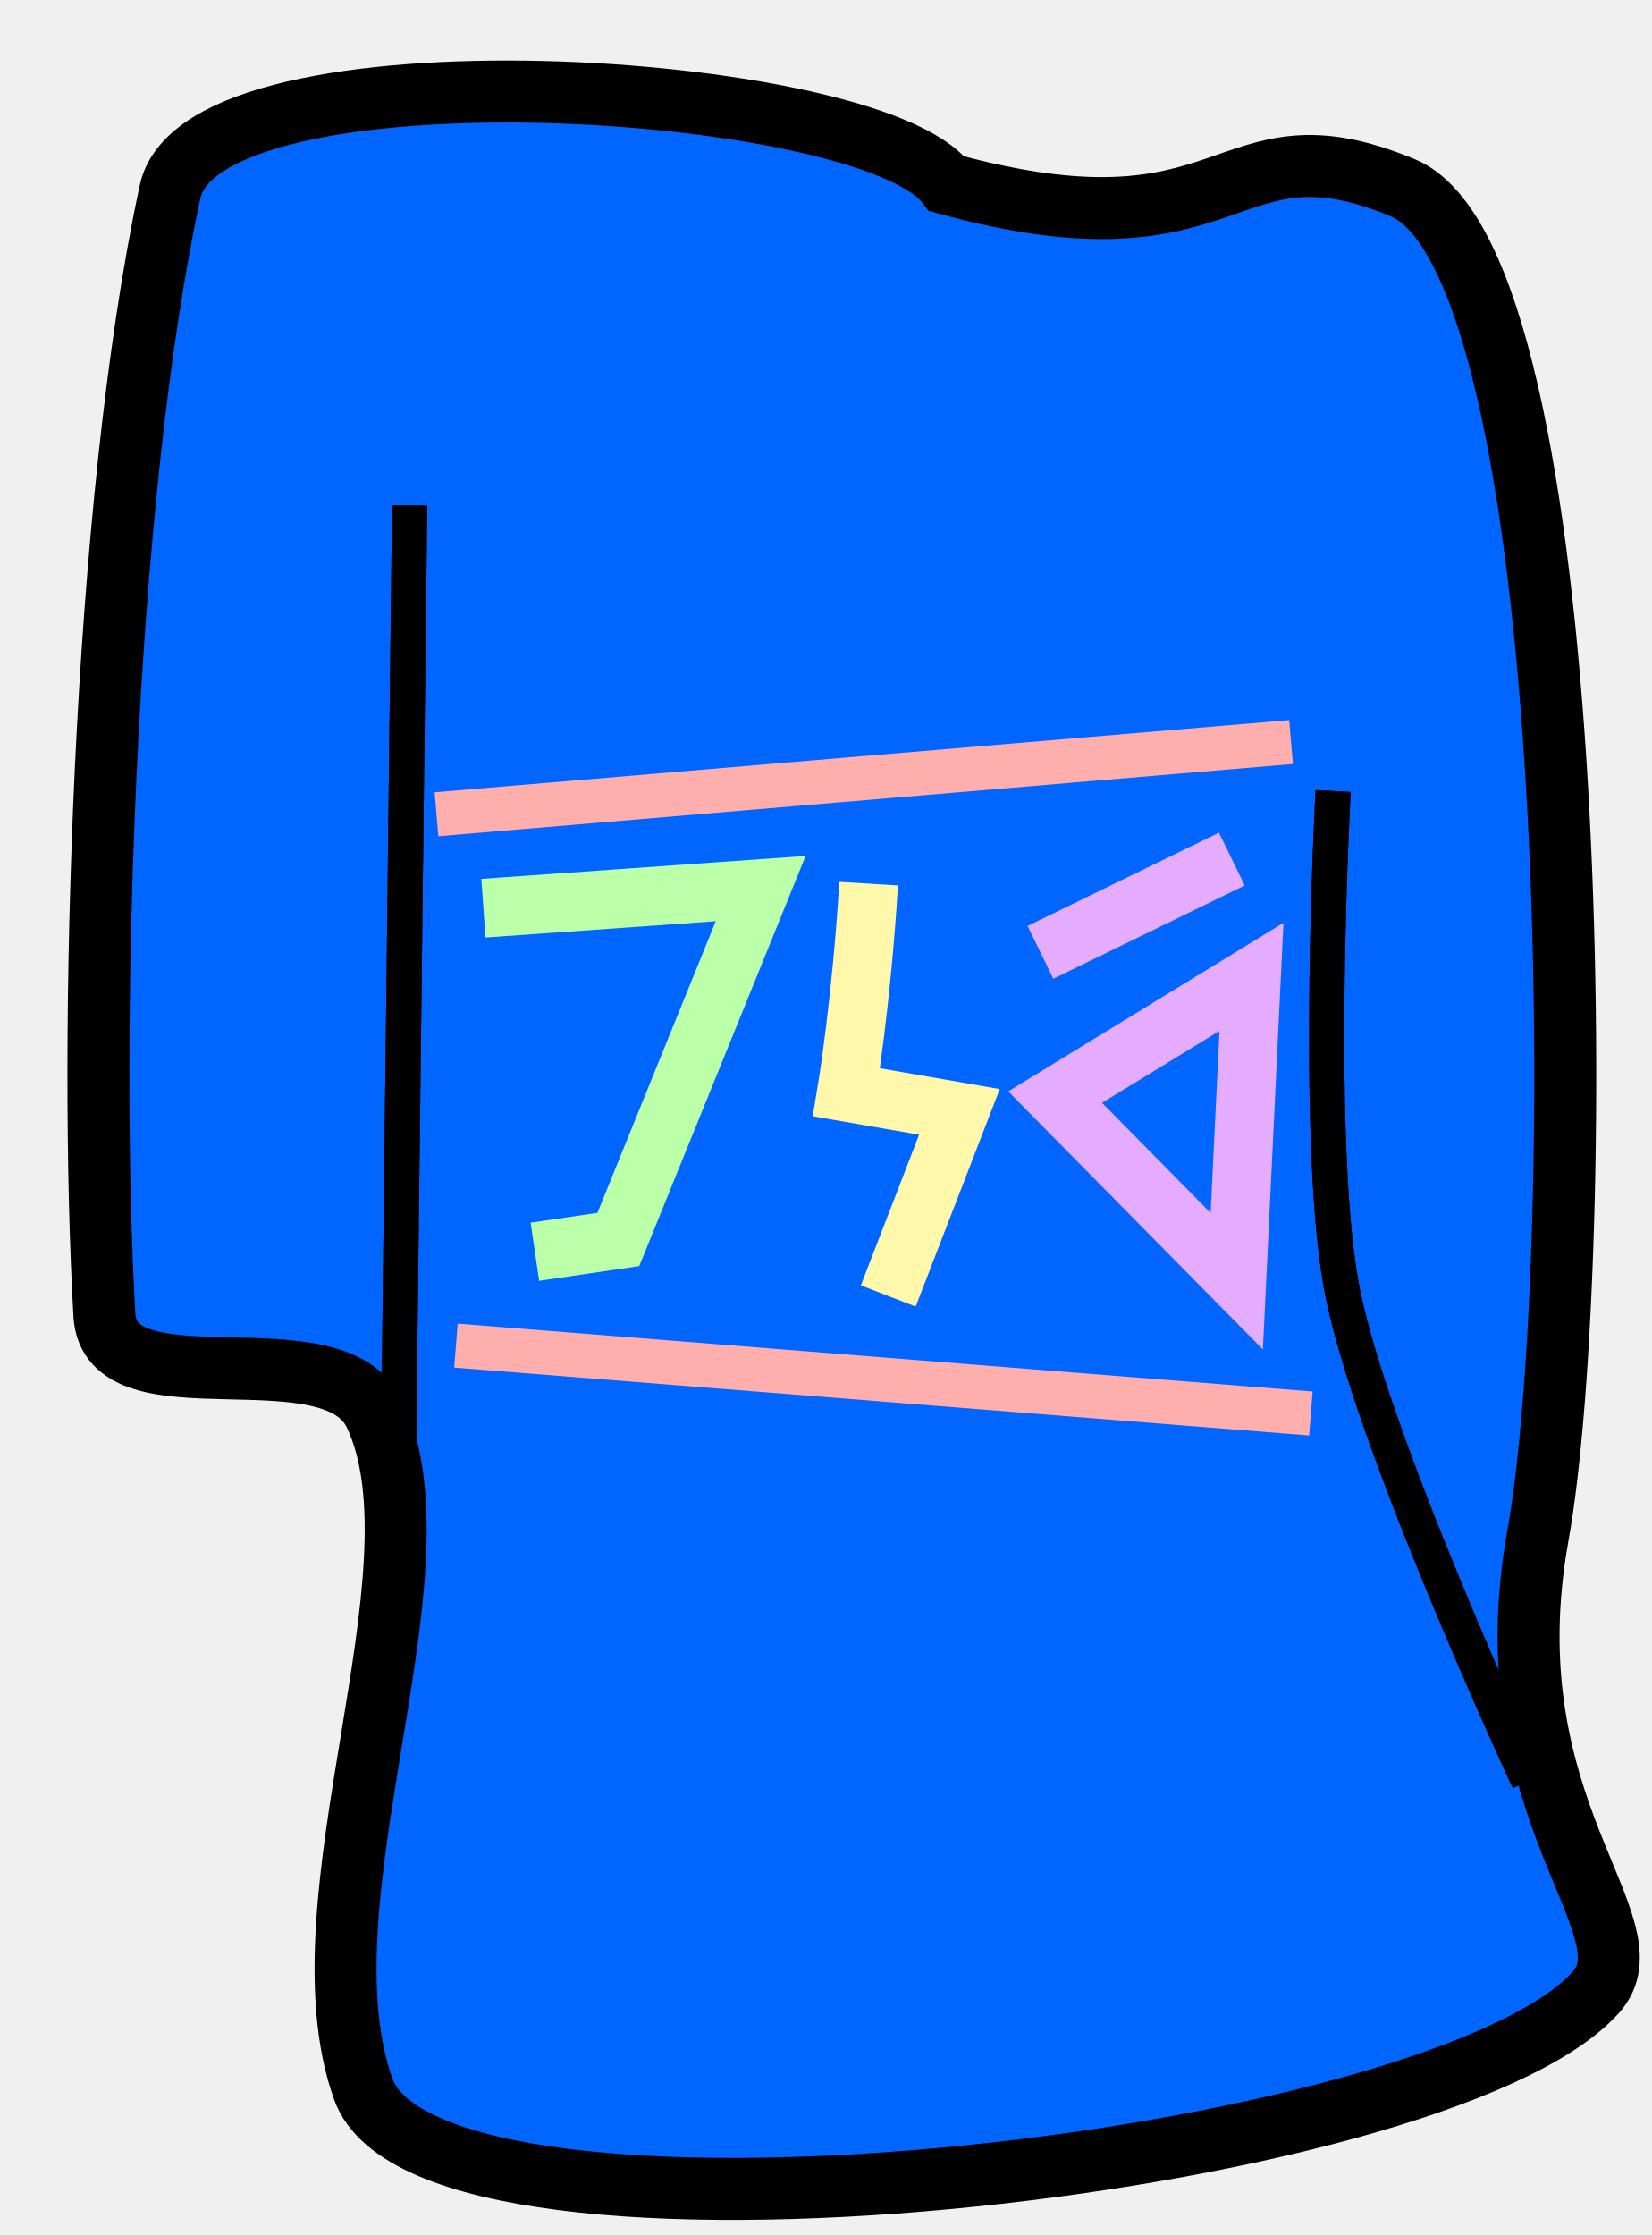
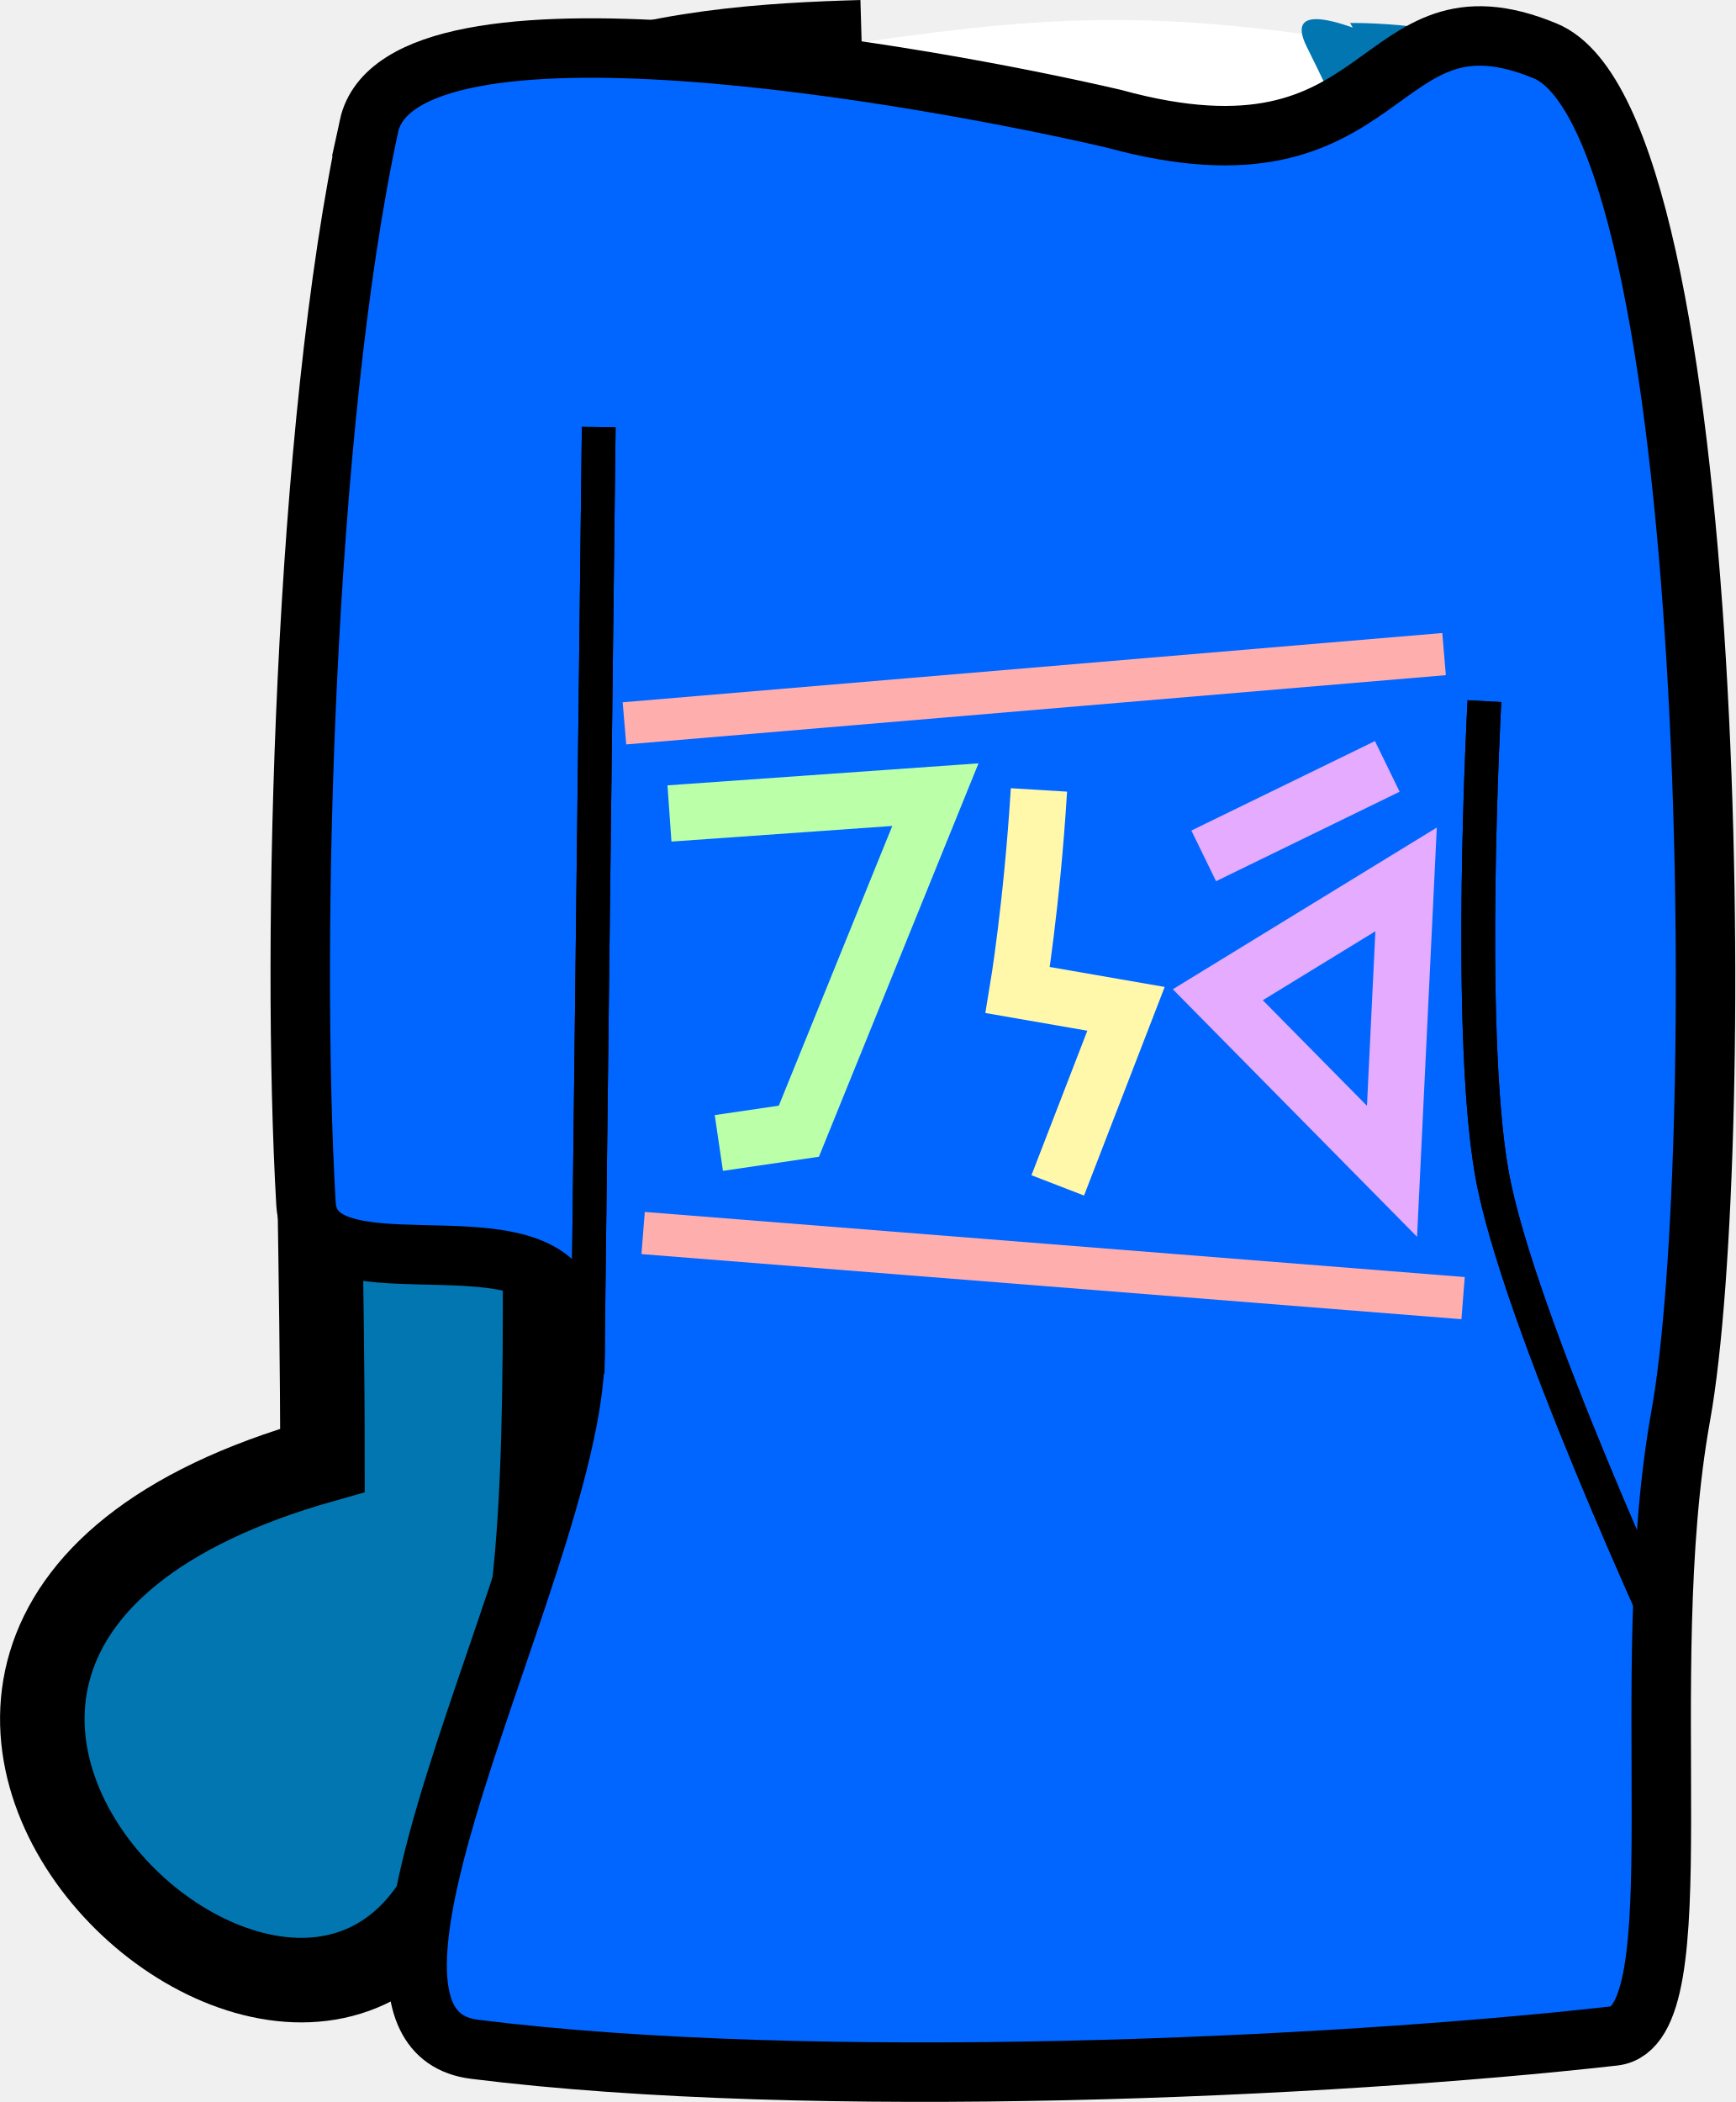
- <svg xmlns="http://www.w3.org/2000/svg" width="22.49mm" height="30.427mm" viewBox="0 0 22.49 30.427" version="1.1" id="svg8">
+ <svg xmlns="http://www.w3.org/2000/svg" id="svg8" version="1.1" viewBox="0 0 24.637 29.835" height="29.835mm" width="24.637mm">
  <defs id="defs2" />
-   <g id="layer1" transform="translate(-332.895,-265.4881)" style="display:inline" />
-   <g id="layer2" transform="translate(-108.9516,-14.17788)" style="display:inline">
-     <path style="display:inline;opacity:1;fill:#0066ff;fill-opacity:1;stroke:#000000;stroke-width:0.844px;stroke-linecap:butt;stroke-linejoin:miter;stroke-opacity:1" d="m 111.267,16.788 c -0.922,4.272 -1.11,11.545 -0.894,15.292 0.077,1.337 3.113,0.147 3.682,1.351 1.012,2.141 -1.079,6.61 -0.158,9.186 0.932,2.606 14.626,1.078 16.781,-1.315 0.81,-0.899 -1.462,-2.482 -0.789,-6.214 0.673,-3.732 0.638,-17.327 -1.841,-18.355 -2.48,-1.028 -2.201,1.046 -6.207,-0.054 -1.06,-1.401 -10.126,-1.967 -10.574,0.108 z" id="path827-1" />
-     <path style="display:inline;fill:none;stroke:#000000;stroke-width:0.479;stroke-linecap:butt;stroke-linejoin:miter;stroke-miterlimit:4;stroke-dasharray:none;stroke-opacity:1" d="M 114.371,34.485 114.529,21.057" id="path829-0" />
-     <path style="display:inline;fill:none;stroke:#000000;stroke-width:0.479;stroke-linecap:butt;stroke-linejoin:miter;stroke-miterlimit:4;stroke-dasharray:none;stroke-opacity:1" d="m 127.102,24.947 c 0,0 -0.256,4.651 0.105,6.7 0.361,2.049 2.558,6.774 2.558,6.774" id="path833-5" />
-     <path style="display:inline;fill:#ff2ad4;fill-opacity:1;stroke:#ffaeae;stroke-width:0.6;stroke-linecap:butt;stroke-linejoin:miter;stroke-miterlimit:4;stroke-dasharray:none;stroke-opacity:1" d="m 114.894,25.263 c 11.635,-0.983 11.635,-0.983 11.635,-0.983" id="path820" />
-     <path style="display:inline;fill:none;stroke:#bcffa9;stroke-width:0.8;stroke-linecap:butt;stroke-linejoin:miter;stroke-miterlimit:4;stroke-dasharray:none;stroke-opacity:1" d="m 115.533,26.542 c 3.775,-0.267 3.775,-0.267 3.775,-0.267 l -1.938,4.777 -1.136,0.167" id="path867" />
-     <path style="display:inline;fill:none;stroke:#fff8ab;stroke-width:0.8;stroke-linecap:butt;stroke-linejoin:miter;stroke-miterlimit:4;stroke-dasharray:none;stroke-opacity:1" d="m 120.778,26.208 c -0.1,1.637 -0.301,2.84 -0.301,2.84 l 1.537,0.267 -0.969,2.506" id="path869" />
-     <path style="display:inline;fill:none;stroke:#e5abff;stroke-width:0.8;stroke-linecap:butt;stroke-linejoin:miter;stroke-miterlimit:4;stroke-dasharray:none;stroke-opacity:1" d="m 123.317,29.114 2.673,-1.637 -0.2,4.143 z" id="path871" />
-     <path style="display:inline;fill:none;stroke:#e5abff;stroke-width:0.8;stroke-linecap:butt;stroke-linejoin:miter;stroke-miterlimit:4;stroke-dasharray:none;stroke-opacity:1" d="m 123.117,27.143 2.606,-1.27" id="path873" />
-     <path style="display:inline;fill:#ff2ad4;fill-opacity:1;stroke:#ffaeae;stroke-width:0.6;stroke-linecap:butt;stroke-linejoin:miter;stroke-miterlimit:4;stroke-dasharray:none;stroke-opacity:1" d="m 115.159,32.497 c 11.64,0.924 11.64,0.924 11.64,0.924" id="path820-4" />
-     <path style="fill:none;stroke:#000000;stroke-width:0.479;stroke-linecap:butt;stroke-linejoin:miter;stroke-miterlimit:4;stroke-dasharray:none;stroke-opacity:1" d="M 114.371,34.485 114.529,21.057" id="path829" />
-     <path style="fill:none;stroke:#000000;stroke-width:0.479;stroke-linecap:butt;stroke-linejoin:miter;stroke-miterlimit:4;stroke-dasharray:none;stroke-opacity:1" d="m 127.102,24.947 c 0,0 -0.256,4.651 0.105,6.7 0.361,2.049 2.558,6.774 2.558,6.774" id="path833" />
+   <g style="display:inline" transform="translate(-329.9728,-265.2473)" id="layer1">
+     <g transform="translate(329.9728,264.3188)" id="g5165" style="display:inline">
+       <g id="layer1-0" transform="translate(-84.4734,-131.8365)" style="display:inline" />
+       <g transform="translate(-7.895419,-28.53037)" id="layer3-1">
+         <path style="opacity:1;fill:#ffffff;fill-opacity:1;stroke:none;stroke-width:1.2;stroke-linecap:butt;stroke-linejoin:miter;stroke-miterlimit:4;stroke-dasharray:none;stroke-opacity:1" d="m 28.95,30.373 c 1.636,2.807 3.434,11.02 2.186,19.813 -0.037,2.612 -0.949,7.589 -0.949,8.244 0,0 -3.899,0.1 -7.229,0.036 -3.33,-0.064 -4.797,0.067 -8.216,0.063 0.029,-1.658 -5.398,-4.791 -2.268,-8.344 0,-5.167 -0.342,-10.519 0.472,-15.45 0.255,-4.327 4.856,-2.933 7.182,-4.677 2.924,-0.41 4.489,-0.527 8.822,0.314 z" id="path831-5" />
+         <path style="fill:#0276b1;fill-opacity:1;stroke:none;stroke-width:0.265px;stroke-linecap:butt;stroke-linejoin:miter;stroke-opacity:1" d="m 16.725,36.815 c 0.26,-2.557 3.988,-6.623 3.988,-6.623 0,0 -4.511,-0.378 -5.88,1.069 -4.368,4.619 -2.36,18.925 -2.36,18.925 0,0 -4.58,2.615 -4.156,4.06 0.59,2.015 5.98,4.4 6.424,2.696 0.444,-1.704 1.287,-13.277 1.984,-20.127 z" id="path847" />
+         <path style="fill:#0276b1;fill-opacity:1;stroke:none;stroke-width:0.265px;stroke-linecap:butt;stroke-linejoin:miter;stroke-opacity:1" d="m 27.061,29.785 c 0,0 2.289,3.879 2.043,8.636 -0.246,4.757 2.173,14.127 2.173,14.127 0,0 2.179,-16.525 -1.477,-21.956 -0.567,-0.843 -2.74,-0.807 -2.74,-0.807 z" id="path849" />
+         <path style="fill:#0276b1;fill-opacity:1;stroke:none;stroke-width:0.265px;stroke-linecap:butt;stroke-linejoin:miter;stroke-opacity:1" d="m 26.447,30.126 c 1.452,2.918 2.197,5.166 2.138,8.296 -0.079,4.14 1.866,13.489 1.866,13.489 0.74,0.174 1.252,-13.017 1.252,-13.017 l -1.793,-7.594 c 0,0 -4.133,-2.519 -3.463,-1.174 z" id="path853" />
+       </g>
+       <g transform="translate(-7.895419,-28.53037)" id="layer2-2" style="display:inline">
+         <path id="path905" d="m 15.306,52.993 c -0.423,4.242 -0.48,2.928 -0.565,5.536" style="fill:none;stroke:#000000;stroke-width:1.2;stroke-linecap:butt;stroke-linejoin:miter;stroke-miterlimit:4;stroke-dasharray:none;stroke-opacity:1" />
+         <path style="opacity:1;fill:none;fill-opacity:1;stroke:#000000;stroke-width:1.2;stroke-linecap:butt;stroke-linejoin:miter;stroke-miterlimit:4;stroke-dasharray:none;stroke-opacity:1" d="m 28.95,30.373 c 0.956,0.116 2.429,6.043 2.719,9.241 0.47,5.182 -0.392,12.935 -1.639,15.524" id="path831" />
+         <path style="fill:none;stroke:#000000;stroke-width:1.2;stroke-linecap:butt;stroke-linejoin:miter;stroke-miterlimit:4;stroke-dasharray:none;stroke-opacity:1" d="m 16.395,36.579 c -1.649,5.875 0.179,15.296 -1.703,18.2 -1.274,7.36 -11.774,-1.891 -2.219,-4.593 0,-5.167 -0.342,-10.519 0.472,-15.45 0.255,-4.327 4.655,-4.604 7.182,-4.677" id="path856" />
+         <path style="fill:none;stroke:#000000;stroke-width:1.2;stroke-linecap:butt;stroke-linejoin:miter;stroke-miterlimit:4;stroke-dasharray:none;stroke-opacity:1" d="m 29.104,38.421 c -0.654,4.303 1.087,12.79 1.083,20.009" id="path858" />
+       </g>
+     </g>
+   </g>
+   <g style="display:inline" transform="translate(-106.0295,-13.93704)" id="layer2">
+     <path id="path827-1" d="m 111.267,15.73 c -0.922,4.272 -1.11,11.545 -0.894,15.292 0.077,1.337 3.113,0.147 3.682,1.351 1.012,2.141 -4.003,10.311 -1.288,10.651 4.807,0.601 12.149,0.265 16.174,-0.189 1.203,-0.136 0.276,-5.072 0.948,-8.804 0.673,-3.732 0.556,-18.344 -1.924,-19.371 -2.48,-1.028 -2.118,2.063 -6.125,0.962 -2.641,-0.614 -10.126,-1.967 -10.574,0.108 z" style="display:inline;opacity:1;fill:#0066ff;fill-opacity:1;stroke:#000000;stroke-width:0.844px;stroke-linecap:butt;stroke-linejoin:miter;stroke-opacity:1" />
+     <path id="path829-0" d="M 114.371,33.427 114.529,19.999" style="display:inline;fill:none;stroke:#000000;stroke-width:0.479;stroke-linecap:butt;stroke-linejoin:miter;stroke-miterlimit:4;stroke-dasharray:none;stroke-opacity:1" />
+     <path id="path833-5" d="m 127.102,23.889 c 0,0 -0.256,4.651 0.105,6.7 0.361,2.049 2.558,6.774 2.558,6.774" style="display:inline;fill:none;stroke:#000000;stroke-width:0.479;stroke-linecap:butt;stroke-linejoin:miter;stroke-miterlimit:4;stroke-dasharray:none;stroke-opacity:1" />
+     <path id="path820" d="m 114.894,24.204 c 11.635,-0.983 11.635,-0.983 11.635,-0.983" style="display:inline;fill:#ff2ad4;fill-opacity:1;stroke:#ffaeae;stroke-width:0.6;stroke-linecap:butt;stroke-linejoin:miter;stroke-miterlimit:4;stroke-dasharray:none;stroke-opacity:1" />
+     <path id="path867" d="m 115.533,25.483 c 3.775,-0.267 3.775,-0.267 3.775,-0.267 l -1.938,4.777 -1.136,0.167" style="display:inline;fill:none;stroke:#bcffa9;stroke-width:0.8;stroke-linecap:butt;stroke-linejoin:miter;stroke-miterlimit:4;stroke-dasharray:none;stroke-opacity:1" />
+     <path id="path869" d="m 120.778,25.149 c -0.1,1.637 -0.301,2.84 -0.301,2.84 l 1.537,0.267 -0.969,2.506" style="display:inline;fill:none;stroke:#fff8ab;stroke-width:0.8;stroke-linecap:butt;stroke-linejoin:miter;stroke-miterlimit:4;stroke-dasharray:none;stroke-opacity:1" />
+     <path id="path871" d="m 123.317,28.056 2.673,-1.637 -0.2,4.143 z" style="display:inline;fill:none;stroke:#e5abff;stroke-width:0.8;stroke-linecap:butt;stroke-linejoin:miter;stroke-miterlimit:4;stroke-dasharray:none;stroke-opacity:1" />
+     <path id="path873" d="m 123.117,26.085 2.606,-1.27" style="display:inline;fill:none;stroke:#e5abff;stroke-width:0.8;stroke-linecap:butt;stroke-linejoin:miter;stroke-miterlimit:4;stroke-dasharray:none;stroke-opacity:1" />
+     <path id="path820-4" d="m 115.159,31.438 c 11.64,0.924 11.64,0.924 11.64,0.924" style="display:inline;fill:#ff2ad4;fill-opacity:1;stroke:#ffaeae;stroke-width:0.6;stroke-linecap:butt;stroke-linejoin:miter;stroke-miterlimit:4;stroke-dasharray:none;stroke-opacity:1" />
+     <path id="path829" d="M 114.371,33.427 114.529,19.999" style="fill:none;stroke:#000000;stroke-width:0.479;stroke-linecap:butt;stroke-linejoin:miter;stroke-miterlimit:4;stroke-dasharray:none;stroke-opacity:1" />
+     <path id="path833" d="m 127.102,23.889 c 0,0 -0.256,4.651 0.105,6.7 0.361,2.049 2.558,6.774 2.558,6.774" style="fill:none;stroke:#000000;stroke-width:0.479;stroke-linecap:butt;stroke-linejoin:miter;stroke-miterlimit:4;stroke-dasharray:none;stroke-opacity:1" />
  </g>
</svg>
